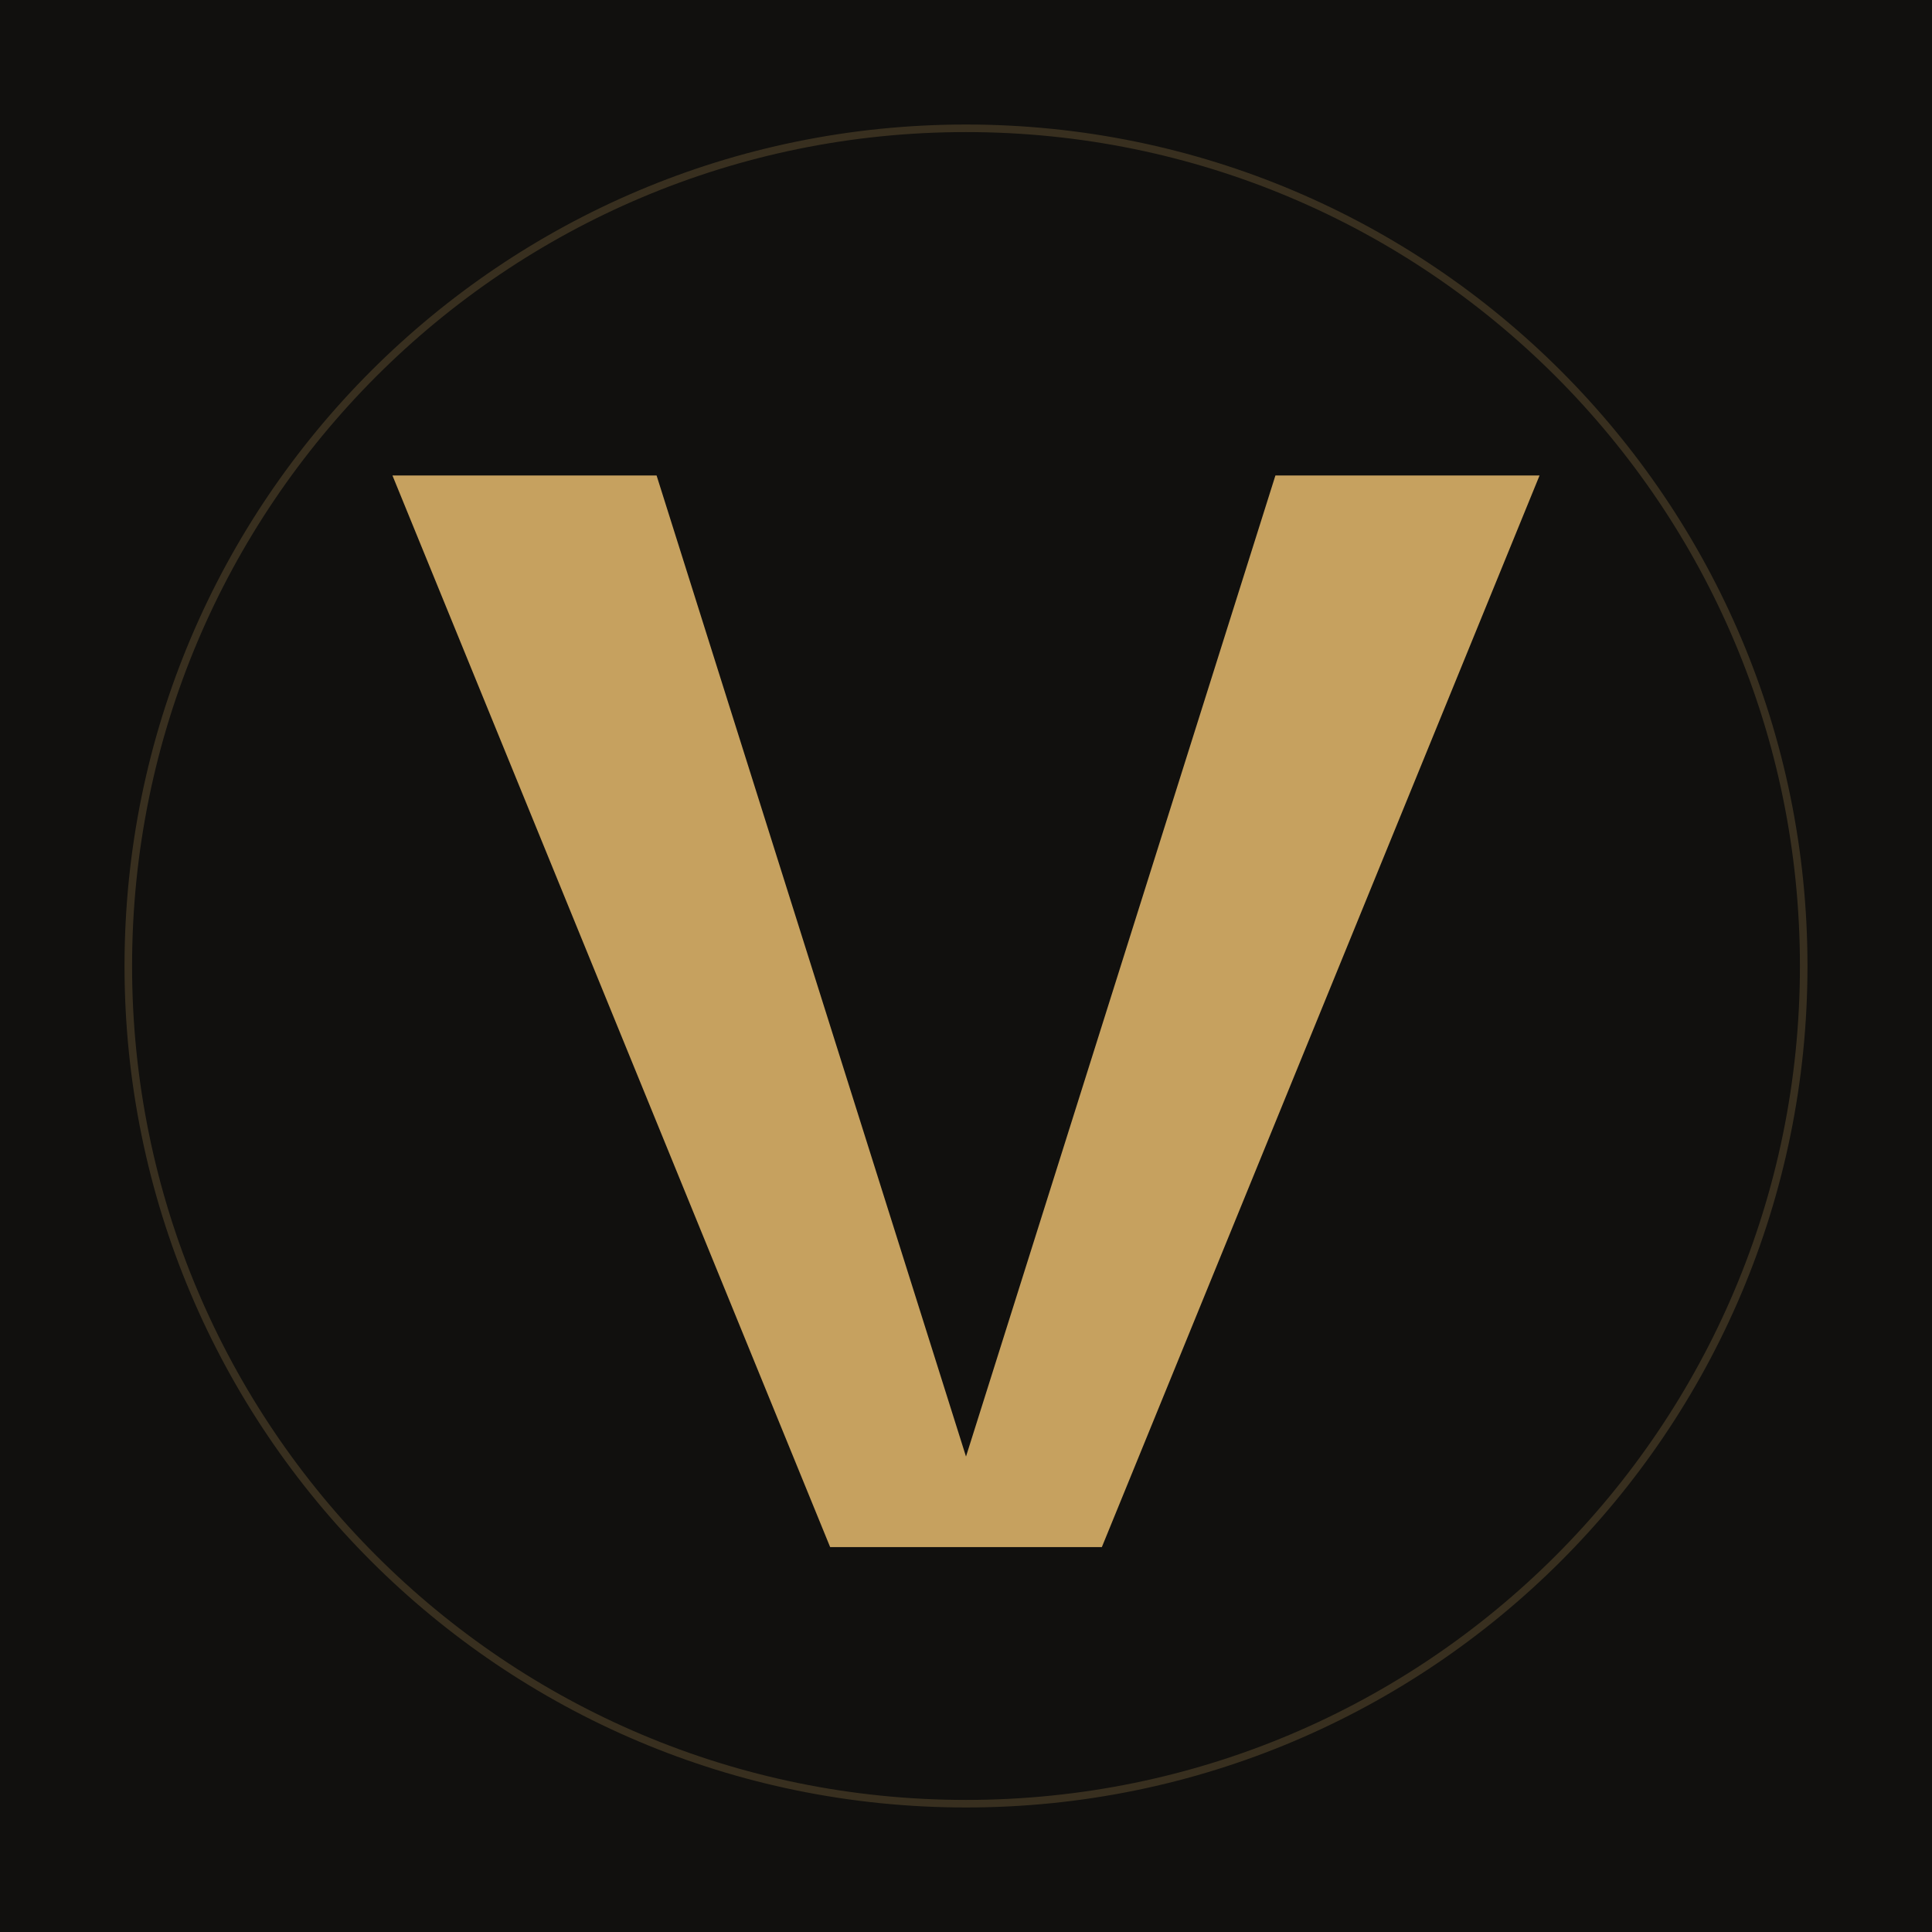
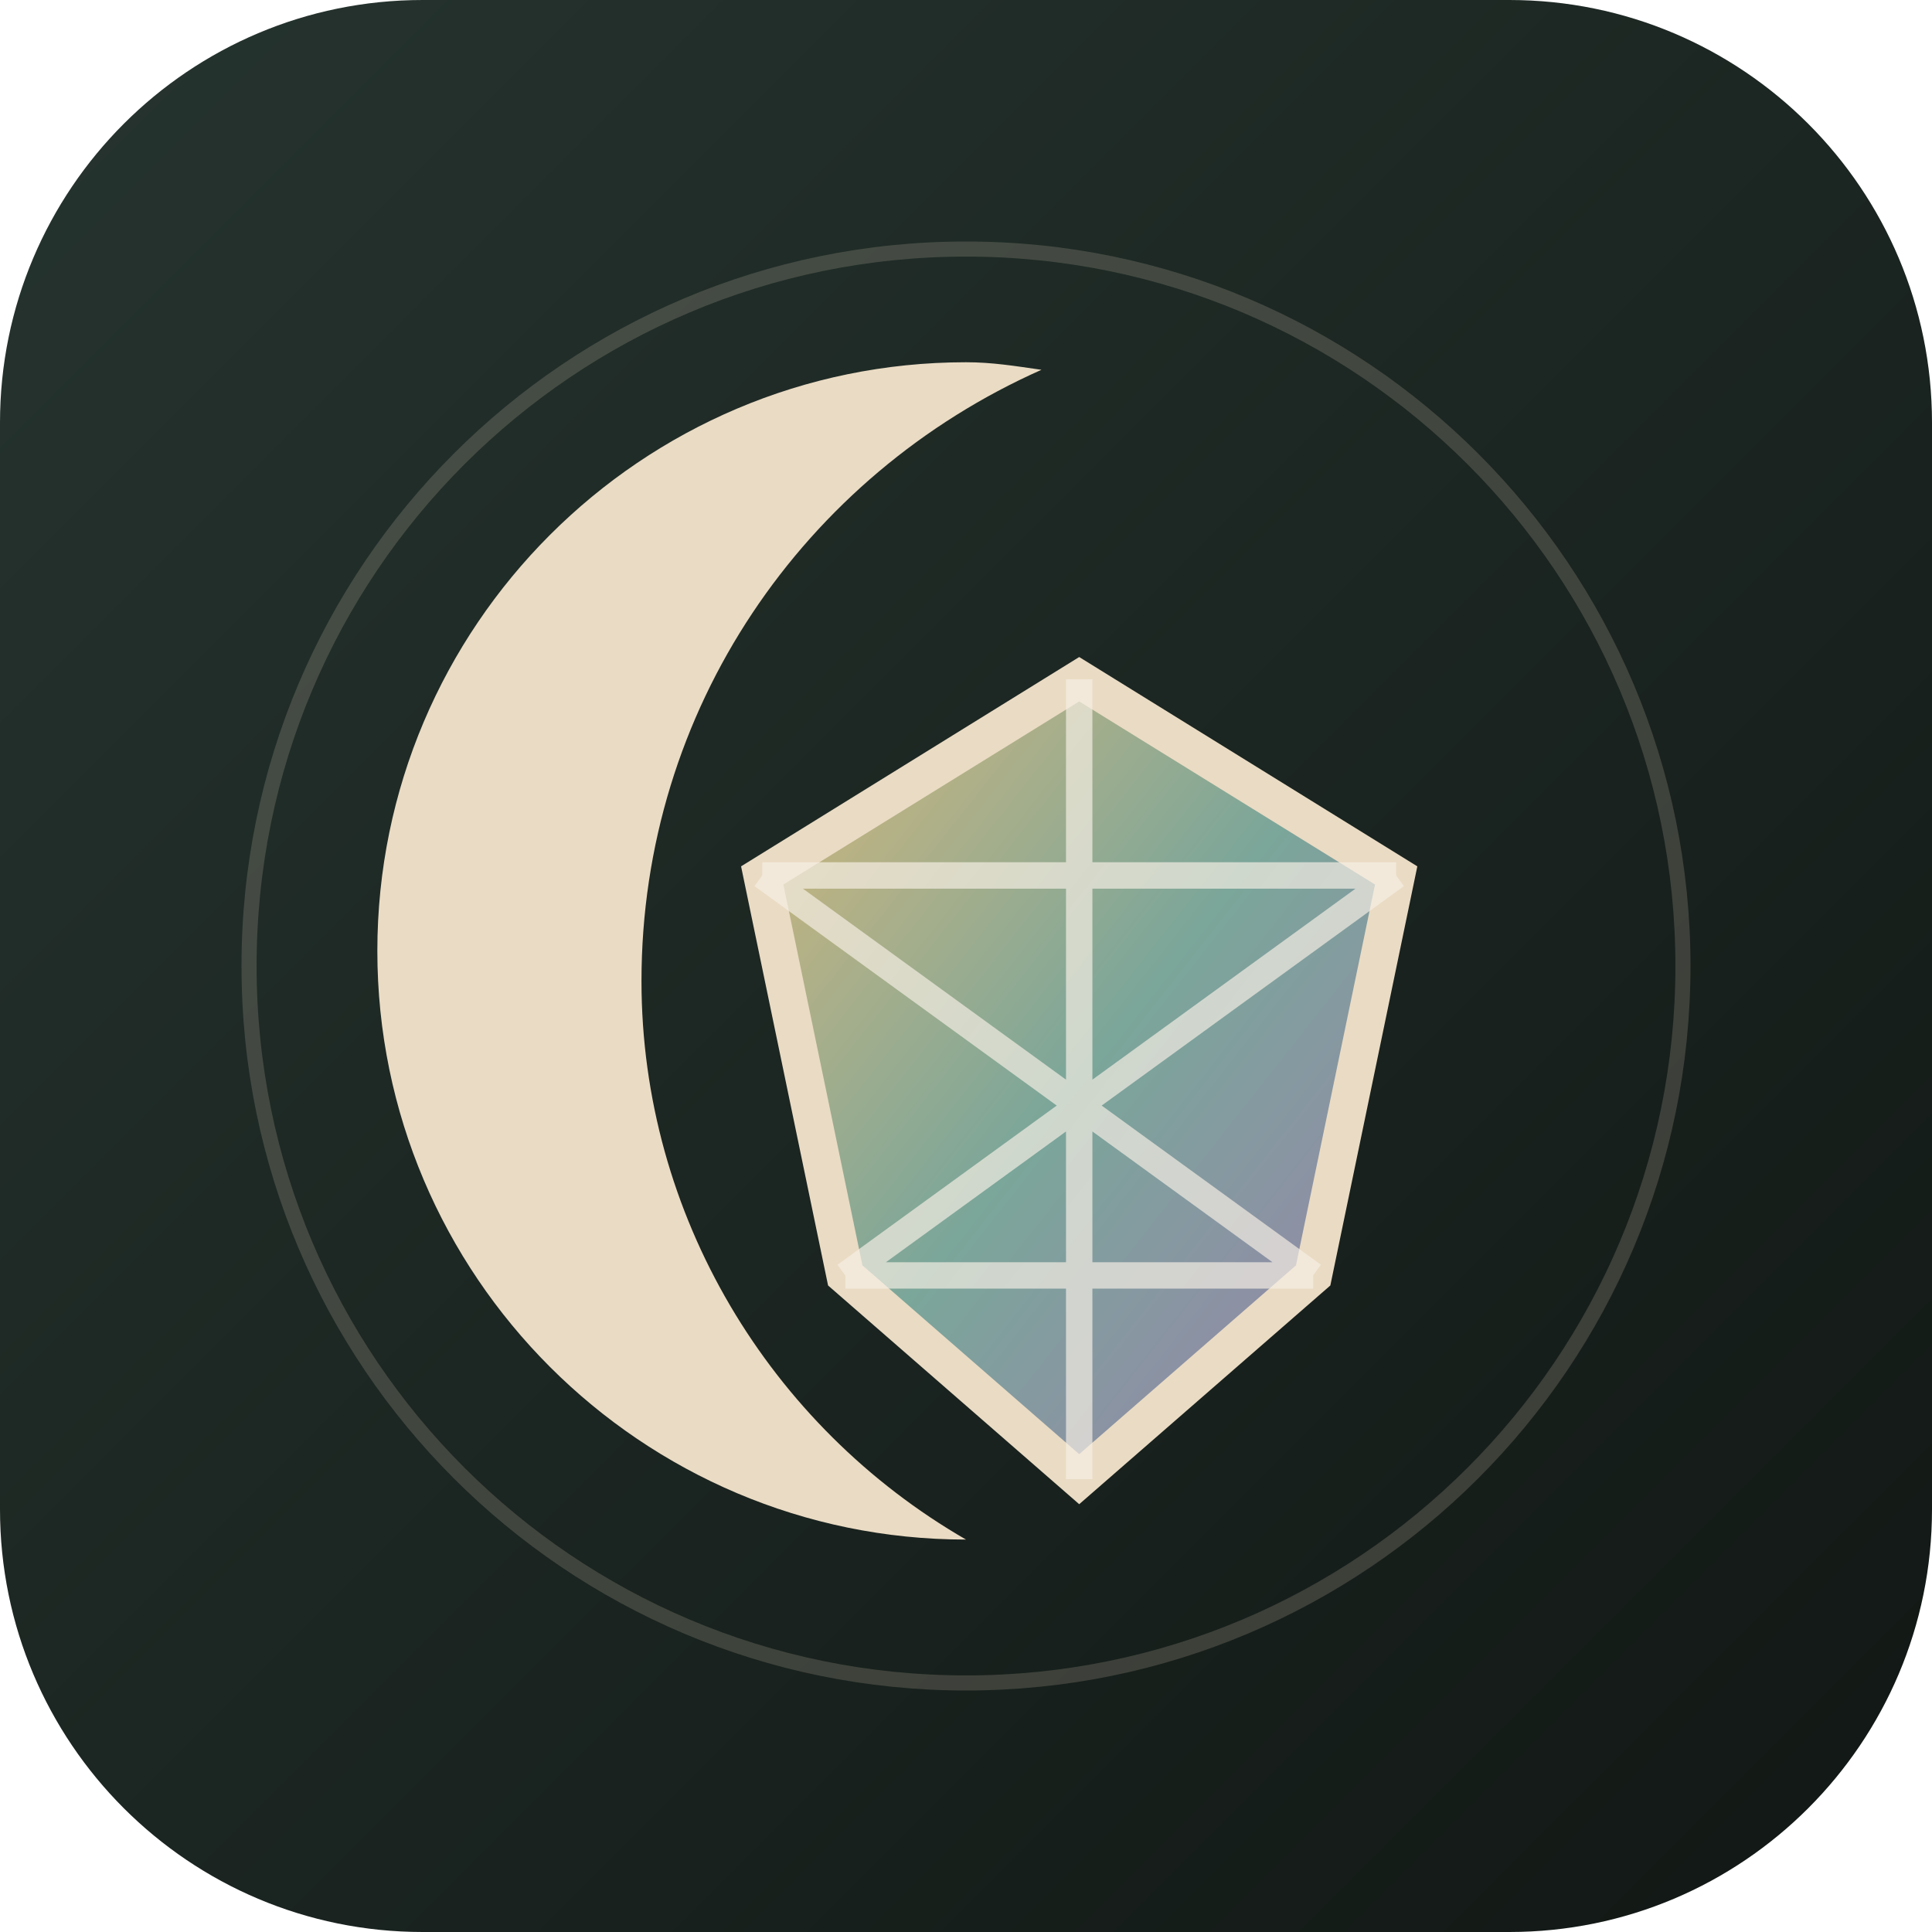
- <svg xmlns="http://www.w3.org/2000/svg" viewBox="0 0 512 512" role="img" aria-label="Vida Collection by Alé">
-   <rect width="512" height="512" fill="#11100e" />
-   <path d="M104 126h70l82 260 82-260h70L292 410h-72L104 126Z" fill="#c6a15f" />
-   <circle cx="256" cy="256" r="222" fill="none" stroke="#c6a15f" stroke-opacity=".22" stroke-width="2" />
+ <svg xmlns="http://www.w3.org/2000/svg" viewBox="0 0 512 512" role="img" aria-label="Old Soul Gem">
+   <defs>
+     <linearGradient id="bg" x1="0" y1="0" x2="1" y2="1">
+       <stop stop-color="#26342f" />
+       <stop offset="1" stop-color="#111714" />
+     </linearGradient>
+     <linearGradient id="gem" x1="0" y1="0" x2="1" y2="1">
+       <stop stop-color="#d9b879" />
+       <stop offset=".5" stop-color="#7ba69a" />
+       <stop offset="1" stop-color="#9b7fad" />
+     </linearGradient>
+   </defs>
+   <rect width="512" height="512" rx="112" fill="url(#bg)" />
+   <circle cx="256" cy="256" r="190" fill="none" stroke="#eadbc4" stroke-opacity=".18" stroke-width="4" />
+   <path d="M256 96c-86 0-156 70-156 156s70 156 156 156c-52-30-86-86-86-148 0-72 43-134 106-162-7-1-13-2-20-2Z" fill="#eadbc4" />
+   <path d="M286 180l84 52-22 106-62 54-62-54-22-106z" fill="url(#gem)" stroke="#eadbc4" stroke-width="10" />
+   <path d="M202 232h168M224 338h124M286 180v212M202 232l146 106M370 232L224 338" fill="none" stroke="#f7efe5" stroke-opacity=".68" stroke-width="7" />
</svg>
